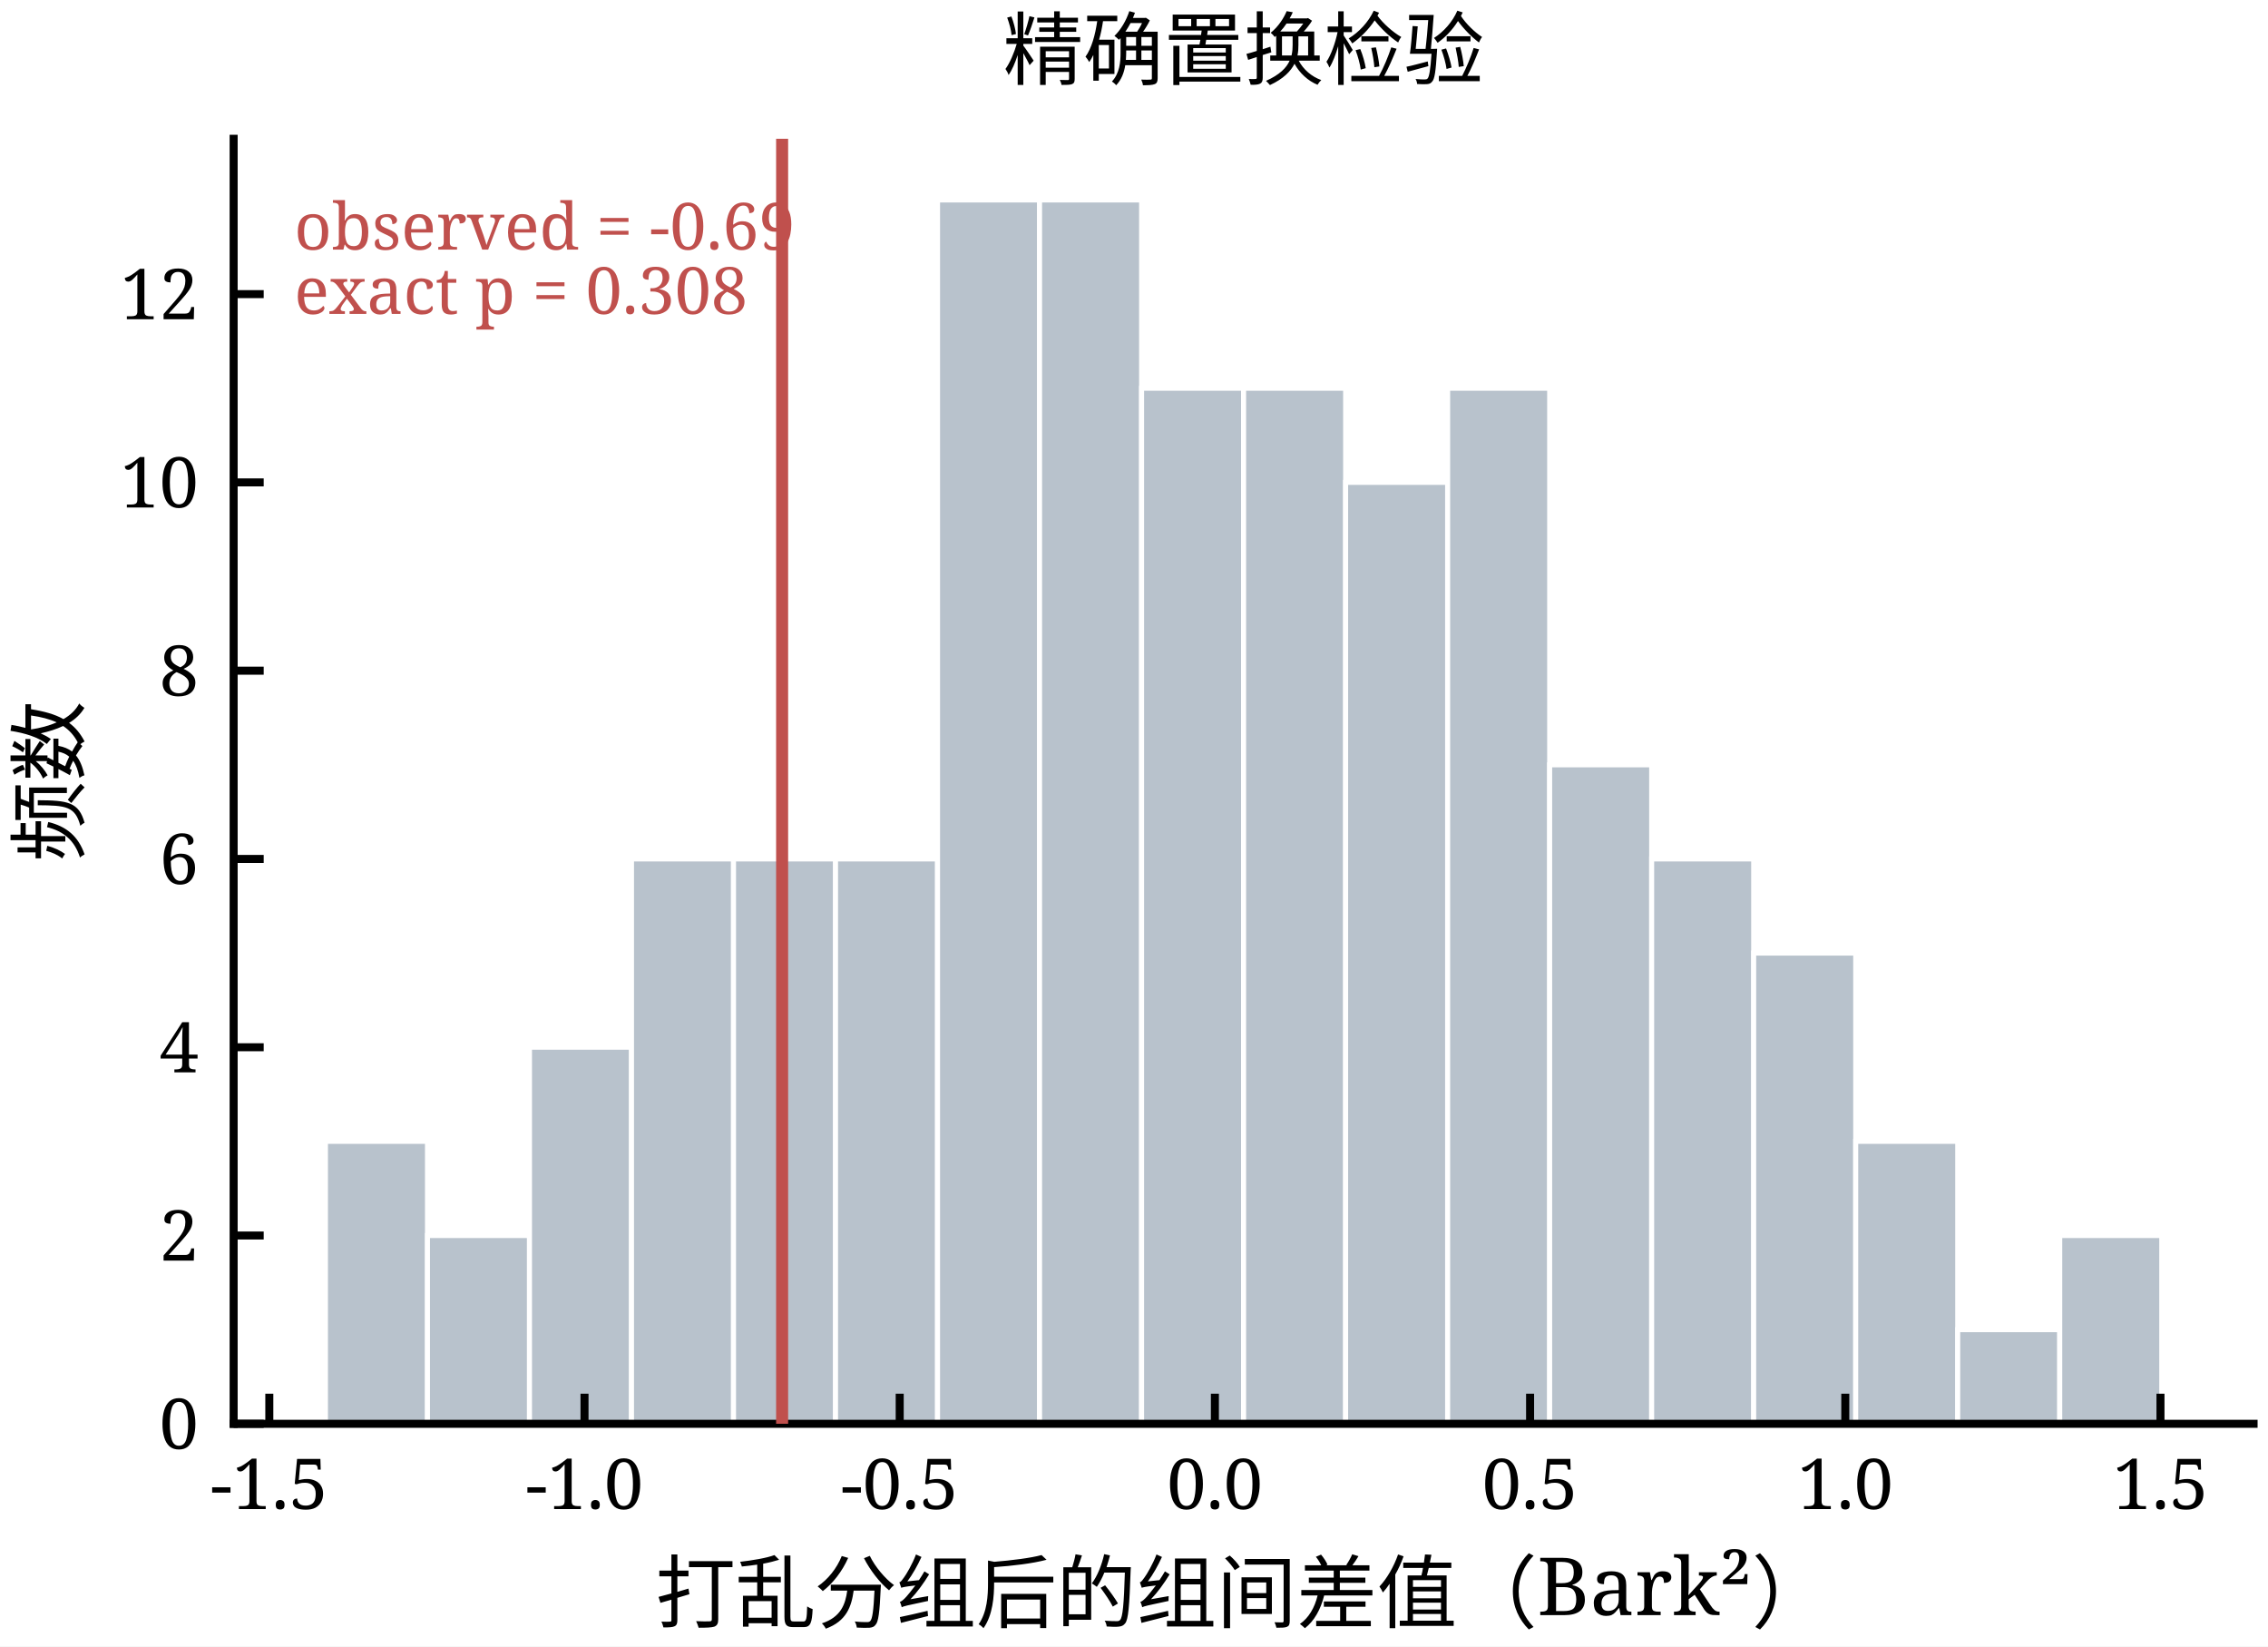
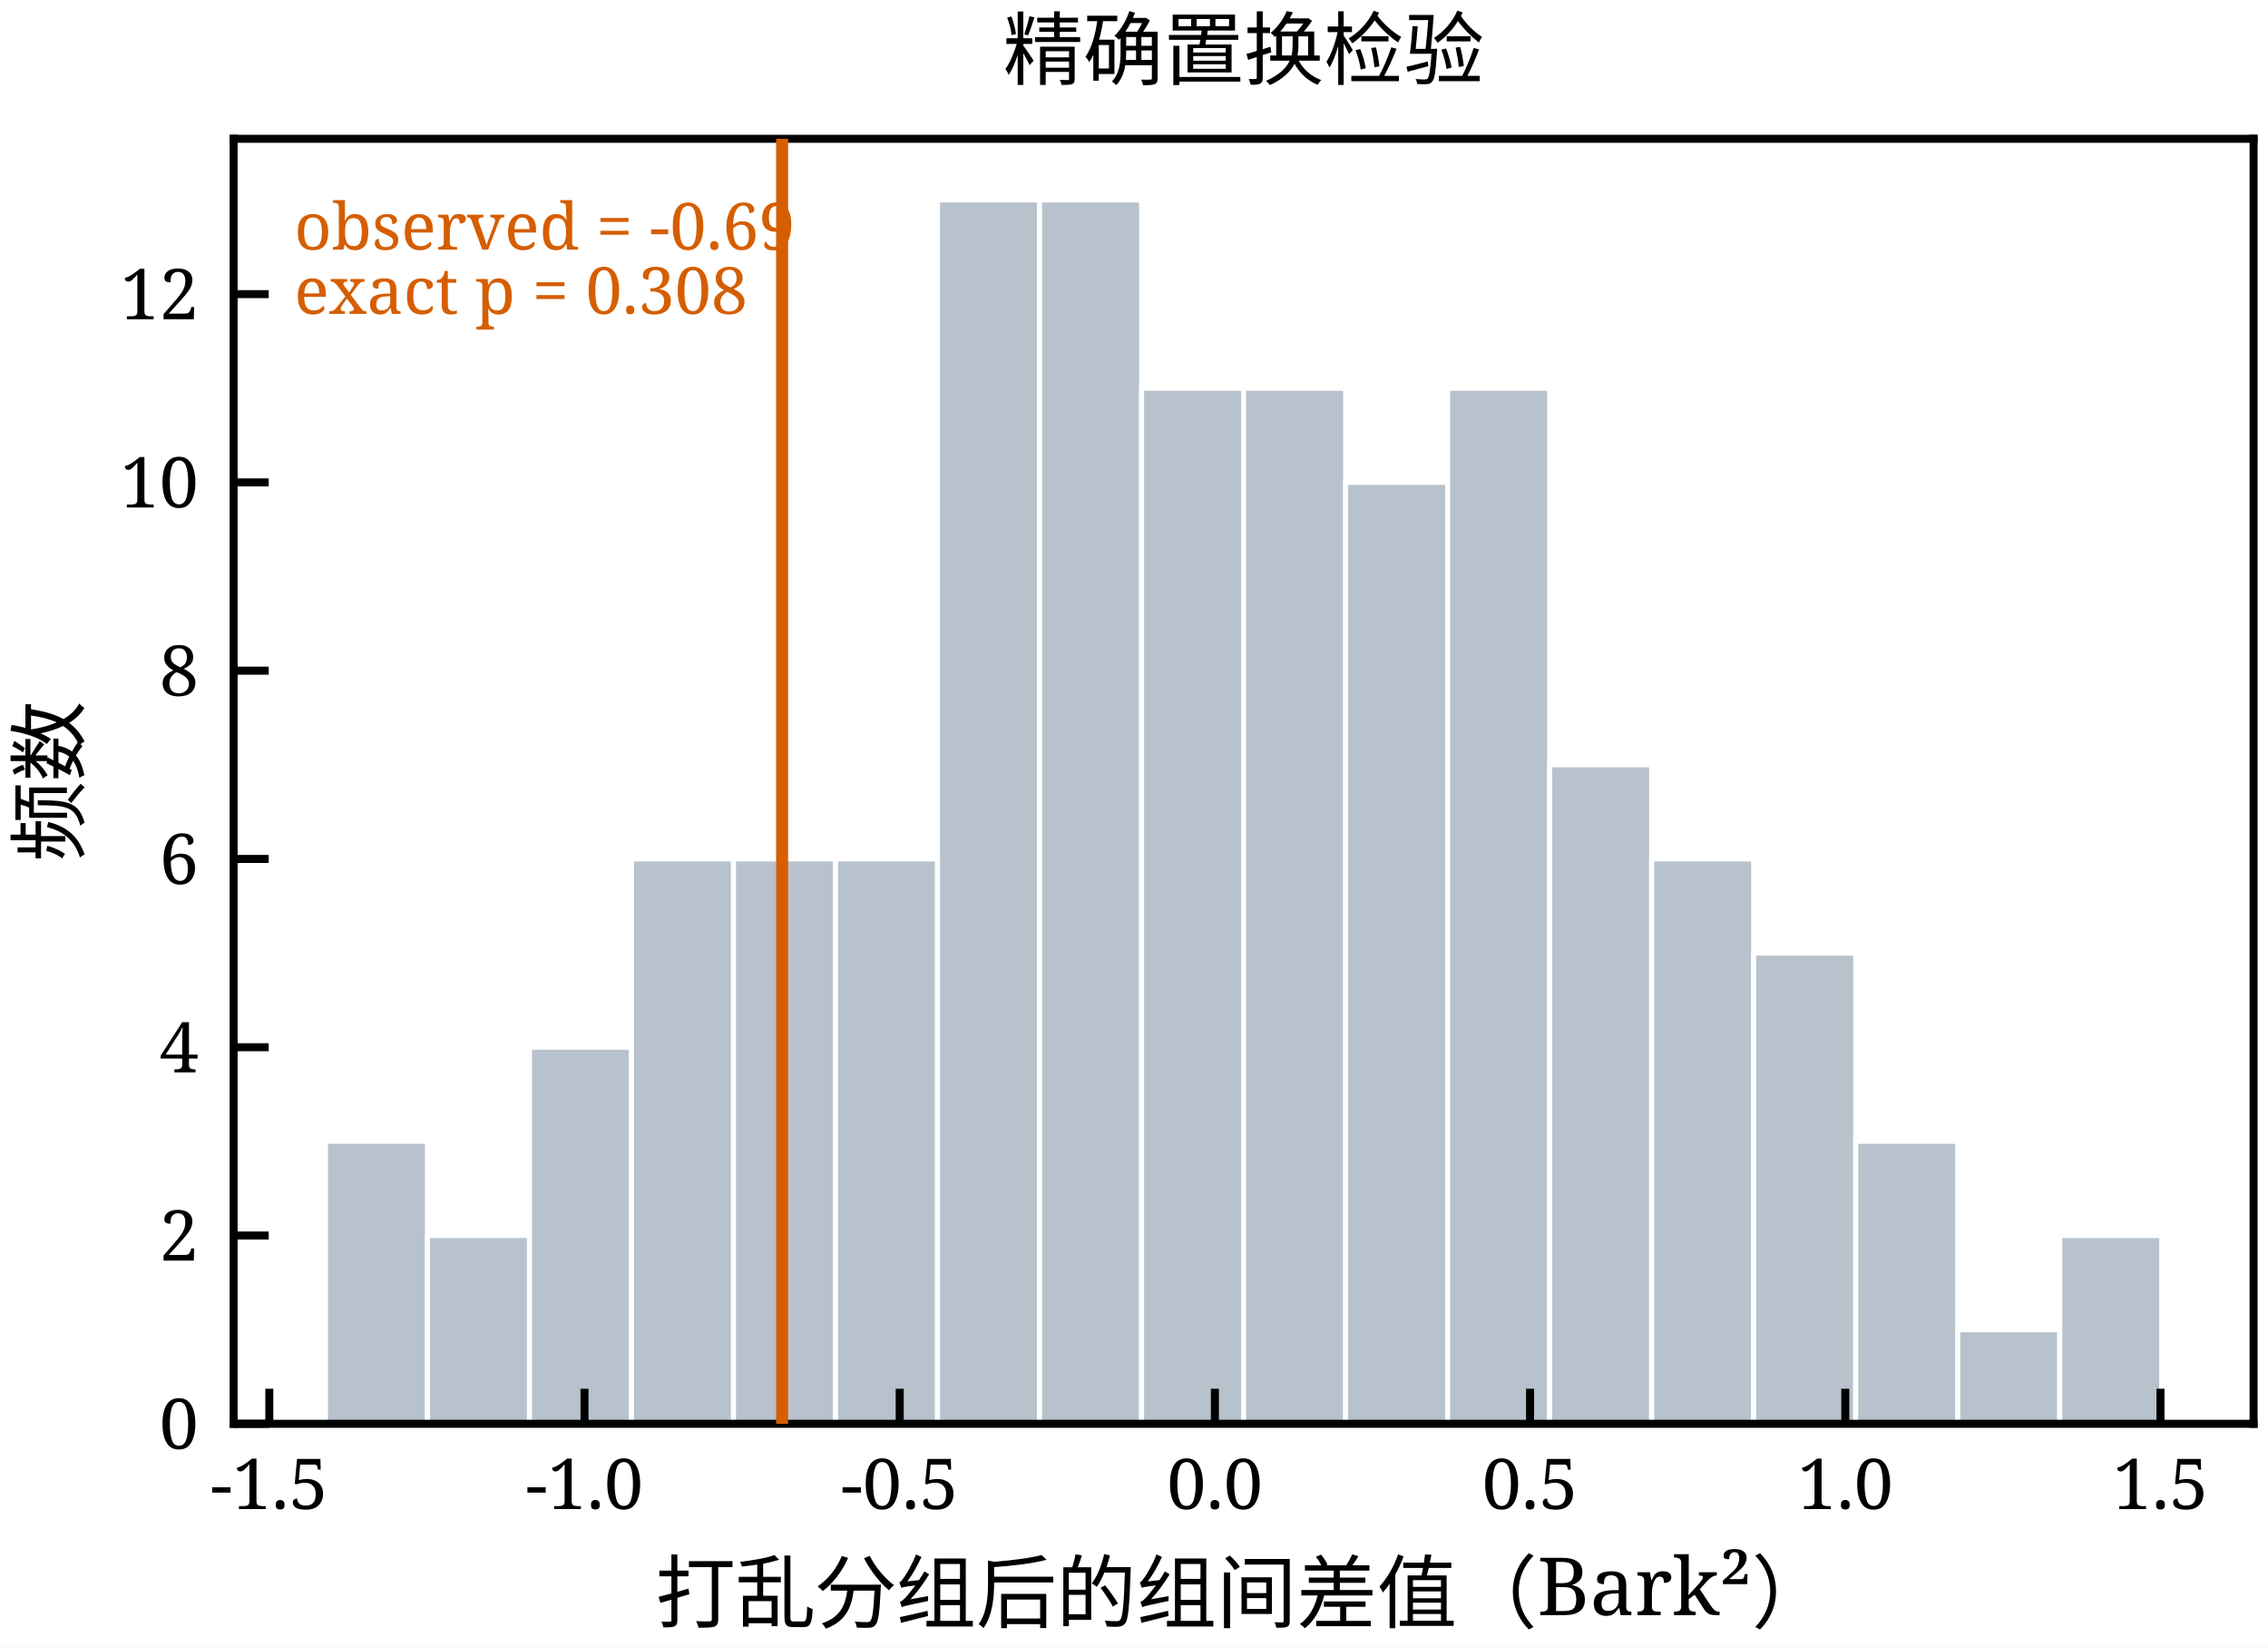
<svg xmlns="http://www.w3.org/2000/svg" xmlns:xlink="http://www.w3.org/1999/xlink" width="226.325pt" height="164.265pt" viewBox="0 0 226.325 164.265" version="1.1">
  <defs>
    <style type="text/css">*{stroke-linejoin: round; stroke-linecap: butt}</style>
  </defs>
  <g id="figure_1">
    <g id="patch_1">
      <path d="M 0 164.265  L 226.325 164.265  L 226.325 0  L 0 0  z " style="fill: #ffffff" />
    </g>
    <g id="axes_1">
      <g id="patch_2">
        <path d="M 23.315 142.044  L 224.885 142.044  L 224.885 13.846  L 23.315 13.846  z " style="fill: #ffffff" />
      </g>
      <g id="patch_3">
-         <path d="M 32.477 142.044  L 42.658 142.044  L 42.658 113.868  L 32.477 113.868  z " clip-path="url(#p423e9515ca)" style="fill: #b8c2cc; stroke: #ffffff; stroke-width: 0.5; stroke-linejoin: miter" />
+         <path d="M 32.477 142.044  L 42.658 142.044  L 42.658 113.868  L 32.477 113.868  z " clip-path="url(#p6c46cb7c00)" style="fill: #b8c2cc; stroke: #ffffff; stroke-width: 0.5; stroke-linejoin: miter" />
      </g>
      <g id="patch_4">
-         <path d="M 42.658 142.044  L 52.838 142.044  L 52.838 123.26  L 42.658 123.26  z " clip-path="url(#p423e9515ca)" style="fill: #b8c2cc; stroke: #ffffff; stroke-width: 0.5; stroke-linejoin: miter" />
+         <path d="M 42.658 142.044  L 52.838 142.044  L 52.838 123.26  L 42.658 123.26  z " clip-path="url(#p6c46cb7c00)" style="fill: #b8c2cc; stroke: #ffffff; stroke-width: 0.5; stroke-linejoin: miter" />
      </g>
      <g id="patch_5">
-         <path d="M 52.838 142.044  L 63.018 142.044  L 63.018 104.477  L 52.838 104.477  z " clip-path="url(#p423e9515ca)" style="fill: #b8c2cc; stroke: #ffffff; stroke-width: 0.5; stroke-linejoin: miter" />
+         <path d="M 52.838 142.044  L 63.018 142.044  L 63.018 104.477  L 52.838 104.477  z " clip-path="url(#p6c46cb7c00)" style="fill: #b8c2cc; stroke: #ffffff; stroke-width: 0.5; stroke-linejoin: miter" />
      </g>
      <g id="patch_6">
-         <path d="M 63.018 142.044  L 73.198 142.044  L 73.198 85.693  L 63.018 85.693  z " clip-path="url(#p423e9515ca)" style="fill: #b8c2cc; stroke: #ffffff; stroke-width: 0.5; stroke-linejoin: miter" />
+         <path d="M 63.018 142.044  L 73.198 142.044  L 73.198 85.693  L 63.018 85.693  z " clip-path="url(#p6c46cb7c00)" style="fill: #b8c2cc; stroke: #ffffff; stroke-width: 0.5; stroke-linejoin: miter" />
      </g>
      <g id="patch_7">
-         <path d="M 73.198 142.044  L 83.379 142.044  L 83.379 85.693  L 73.198 85.693  z " clip-path="url(#p423e9515ca)" style="fill: #b8c2cc; stroke: #ffffff; stroke-width: 0.5; stroke-linejoin: miter" />
+         <path d="M 73.198 142.044  L 83.379 142.044  L 83.379 85.693  L 73.198 85.693  z " clip-path="url(#p6c46cb7c00)" style="fill: #b8c2cc; stroke: #ffffff; stroke-width: 0.5; stroke-linejoin: miter" />
      </g>
      <g id="patch_8">
-         <path d="M 83.379 142.044  L 93.559 142.044  L 93.559 85.693  L 83.379 85.693  z " clip-path="url(#p423e9515ca)" style="fill: #b8c2cc; stroke: #ffffff; stroke-width: 0.5; stroke-linejoin: miter" />
+         <path d="M 83.379 142.044  L 93.559 142.044  L 93.559 85.693  L 83.379 85.693  z " clip-path="url(#p6c46cb7c00)" style="fill: #b8c2cc; stroke: #ffffff; stroke-width: 0.5; stroke-linejoin: miter" />
      </g>
      <g id="patch_9">
-         <path d="M 93.559 142.044  L 103.739 142.044  L 103.739 19.951  L 93.559 19.951  z " clip-path="url(#p423e9515ca)" style="fill: #b8c2cc; stroke: #ffffff; stroke-width: 0.5; stroke-linejoin: miter" />
+         <path d="M 93.559 142.044  L 103.739 142.044  L 103.739 19.951  L 93.559 19.951  z " clip-path="url(#p6c46cb7c00)" style="fill: #b8c2cc; stroke: #ffffff; stroke-width: 0.5; stroke-linejoin: miter" />
      </g>
      <g id="patch_10">
-         <path d="M 103.739 142.044  L 113.92 142.044  L 113.92 19.951  L 103.739 19.951  z " clip-path="url(#p423e9515ca)" style="fill: #b8c2cc; stroke: #ffffff; stroke-width: 0.5; stroke-linejoin: miter" />
+         <path d="M 103.739 142.044  L 113.92 142.044  L 113.92 19.951  L 103.739 19.951  z " clip-path="url(#p6c46cb7c00)" style="fill: #b8c2cc; stroke: #ffffff; stroke-width: 0.5; stroke-linejoin: miter" />
      </g>
      <g id="patch_11">
-         <path d="M 113.92 142.044  L 124.1 142.044  L 124.1 38.734  L 113.92 38.734  z " clip-path="url(#p423e9515ca)" style="fill: #b8c2cc; stroke: #ffffff; stroke-width: 0.5; stroke-linejoin: miter" />
+         <path d="M 113.92 142.044  L 124.1 142.044  L 124.1 38.734  L 113.92 38.734  z " clip-path="url(#p6c46cb7c00)" style="fill: #b8c2cc; stroke: #ffffff; stroke-width: 0.5; stroke-linejoin: miter" />
      </g>
      <g id="patch_12">
-         <path d="M 124.1 142.044  L 134.28 142.044  L 134.28 38.734  L 124.1 38.734  z " clip-path="url(#p423e9515ca)" style="fill: #b8c2cc; stroke: #ffffff; stroke-width: 0.5; stroke-linejoin: miter" />
+         <path d="M 124.1 142.044  L 134.28 142.044  L 134.28 38.734  L 124.1 38.734  z " clip-path="url(#p6c46cb7c00)" style="fill: #b8c2cc; stroke: #ffffff; stroke-width: 0.5; stroke-linejoin: miter" />
      </g>
      <g id="patch_13">
-         <path d="M 134.28 142.044  L 144.461 142.044  L 144.461 48.126  L 134.28 48.126  z " clip-path="url(#p423e9515ca)" style="fill: #b8c2cc; stroke: #ffffff; stroke-width: 0.5; stroke-linejoin: miter" />
+         <path d="M 134.28 142.044  L 144.461 142.044  L 144.461 48.126  L 134.28 48.126  z " clip-path="url(#p6c46cb7c00)" style="fill: #b8c2cc; stroke: #ffffff; stroke-width: 0.5; stroke-linejoin: miter" />
      </g>
      <g id="patch_14">
-         <path d="M 144.461 142.044  L 154.641 142.044  L 154.641 38.734  L 144.461 38.734  z " clip-path="url(#p423e9515ca)" style="fill: #b8c2cc; stroke: #ffffff; stroke-width: 0.5; stroke-linejoin: miter" />
+         <path d="M 144.461 142.044  L 154.641 142.044  L 154.641 38.734  L 144.461 38.734  z " clip-path="url(#p6c46cb7c00)" style="fill: #b8c2cc; stroke: #ffffff; stroke-width: 0.5; stroke-linejoin: miter" />
      </g>
      <g id="patch_15">
-         <path d="M 154.641 142.044  L 164.821 142.044  L 164.821 76.301  L 154.641 76.301  z " clip-path="url(#p423e9515ca)" style="fill: #b8c2cc; stroke: #ffffff; stroke-width: 0.5; stroke-linejoin: miter" />
+         <path d="M 154.641 142.044  L 164.821 142.044  L 164.821 76.301  L 154.641 76.301  z " clip-path="url(#p6c46cb7c00)" style="fill: #b8c2cc; stroke: #ffffff; stroke-width: 0.5; stroke-linejoin: miter" />
      </g>
      <g id="patch_16">
-         <path d="M 164.821 142.044  L 175.001 142.044  L 175.001 85.693  L 164.821 85.693  z " clip-path="url(#p423e9515ca)" style="fill: #b8c2cc; stroke: #ffffff; stroke-width: 0.5; stroke-linejoin: miter" />
+         <path d="M 164.821 142.044  L 175.001 142.044  L 175.001 85.693  L 164.821 85.693  z " clip-path="url(#p6c46cb7c00)" style="fill: #b8c2cc; stroke: #ffffff; stroke-width: 0.5; stroke-linejoin: miter" />
      </g>
      <g id="patch_17">
-         <path d="M 175.001 142.044  L 185.182 142.044  L 185.182 95.085  L 175.001 95.085  z " clip-path="url(#p423e9515ca)" style="fill: #b8c2cc; stroke: #ffffff; stroke-width: 0.5; stroke-linejoin: miter" />
+         <path d="M 175.001 142.044  L 185.182 142.044  L 185.182 95.085  L 175.001 95.085  z " clip-path="url(#p6c46cb7c00)" style="fill: #b8c2cc; stroke: #ffffff; stroke-width: 0.5; stroke-linejoin: miter" />
      </g>
      <g id="patch_18">
-         <path d="M 185.182 142.044  L 195.362 142.044  L 195.362 113.868  L 185.182 113.868  z " clip-path="url(#p423e9515ca)" style="fill: #b8c2cc; stroke: #ffffff; stroke-width: 0.5; stroke-linejoin: miter" />
+         <path d="M 185.182 142.044  L 195.362 142.044  L 195.362 113.868  L 185.182 113.868  z " clip-path="url(#p6c46cb7c00)" style="fill: #b8c2cc; stroke: #ffffff; stroke-width: 0.5; stroke-linejoin: miter" />
      </g>
      <g id="patch_19">
-         <path d="M 195.362 142.044  L 205.542 142.044  L 205.542 132.652  L 195.362 132.652  z " clip-path="url(#p423e9515ca)" style="fill: #b8c2cc; stroke: #ffffff; stroke-width: 0.5; stroke-linejoin: miter" />
+         <path d="M 195.362 142.044  L 205.542 142.044  L 205.542 132.652  L 195.362 132.652  z " clip-path="url(#p6c46cb7c00)" style="fill: #b8c2cc; stroke: #ffffff; stroke-width: 0.5; stroke-linejoin: miter" />
      </g>
      <g id="patch_20">
-         <path d="M 205.542 142.044  L 215.723 142.044  L 215.723 123.26  L 205.542 123.26  z " clip-path="url(#p423e9515ca)" style="fill: #b8c2cc; stroke: #ffffff; stroke-width: 0.5; stroke-linejoin: miter" />
+         <path d="M 205.542 142.044  L 215.723 142.044  L 215.723 123.26  L 205.542 123.26  z " clip-path="url(#p6c46cb7c00)" style="fill: #b8c2cc; stroke: #ffffff; stroke-width: 0.5; stroke-linejoin: miter" />
      </g>
      <g id="matplotlib.axis_1">
        <g id="xtick_1">
          <g id="line2d_1">
            <defs>
-               <path id="md27b830af8" d="M 0 0  L 0 -3  " style="stroke: #000000; stroke-width: 0.8" />
+               <path id="m1c5d8c4b80" d="M 0 0  L 0 -3.5  " style="stroke: #000000; stroke-width: 0.8" />
            </defs>
            <g>
-               <use xlink:href="#md27b830af8" x="26.875" y="142.044" style="stroke: #000000; stroke-width: 0.8" />
+               <use xlink:href="#m1c5d8c4b80" x="26.875" y="142.044" style="stroke: #000000; stroke-width: 0.8" />
            </g>
          </g>
          <g id="text_1">
            <text style="font-size: 7px; font-family: 'SimSun'; text-anchor: middle" x="26.875" y="150.548" transform="rotate(-0 26.87532 150.5477)">-1.5</text>
          </g>
        </g>
        <g id="xtick_2">
          <g id="line2d_2">
            <g>
-               <use xlink:href="#md27b830af8" x="58.329" y="142.044" style="stroke: #000000; stroke-width: 0.8" />
+               <use xlink:href="#m1c5d8c4b80" x="58.329" y="142.044" style="stroke: #000000; stroke-width: 0.8" />
            </g>
          </g>
          <g id="text_2">
            <text style="font-size: 7px; font-family: 'SimSun'; text-anchor: middle" x="58.329" y="150.548" transform="rotate(-0 58.32856 150.5477)">-1.0</text>
          </g>
        </g>
        <g id="xtick_3">
          <g id="line2d_3">
            <g>
-               <use xlink:href="#md27b830af8" x="89.782" y="142.044" style="stroke: #000000; stroke-width: 0.8" />
+               <use xlink:href="#m1c5d8c4b80" x="89.782" y="142.044" style="stroke: #000000; stroke-width: 0.8" />
            </g>
          </g>
          <g id="text_3">
            <text style="font-size: 7px; font-family: 'SimSun'; text-anchor: middle" x="89.782" y="150.548" transform="rotate(-0 89.7818 150.5477)">-0.5</text>
          </g>
        </g>
        <g id="xtick_4">
          <g id="line2d_4">
            <g>
-               <use xlink:href="#md27b830af8" x="121.235" y="142.044" style="stroke: #000000; stroke-width: 0.8" />
+               <use xlink:href="#m1c5d8c4b80" x="121.235" y="142.044" style="stroke: #000000; stroke-width: 0.8" />
            </g>
          </g>
          <g id="text_4">
            <text style="font-size: 7px; font-family: 'SimSun'; text-anchor: middle" x="121.235" y="150.548" transform="rotate(-0 121.235 150.5477)">0.0</text>
          </g>
        </g>
        <g id="xtick_5">
          <g id="line2d_5">
            <g>
-               <use xlink:href="#md27b830af8" x="152.688" y="142.044" style="stroke: #000000; stroke-width: 0.8" />
+               <use xlink:href="#m1c5d8c4b80" x="152.688" y="142.044" style="stroke: #000000; stroke-width: 0.8" />
            </g>
          </g>
          <g id="text_5">
            <text style="font-size: 7px; font-family: 'SimSun'; text-anchor: middle" x="152.688" y="150.548" transform="rotate(-0 152.6883 150.5477)">0.5</text>
          </g>
        </g>
        <g id="xtick_6">
          <g id="line2d_6">
            <g>
-               <use xlink:href="#md27b830af8" x="184.142" y="142.044" style="stroke: #000000; stroke-width: 0.8" />
+               <use xlink:href="#m1c5d8c4b80" x="184.142" y="142.044" style="stroke: #000000; stroke-width: 0.8" />
            </g>
          </g>
          <g id="text_6">
            <text style="font-size: 7px; font-family: 'SimSun'; text-anchor: middle" x="184.142" y="150.548" transform="rotate(-0 184.1415 150.5477)">1.0</text>
          </g>
        </g>
        <g id="xtick_7">
          <g id="line2d_7">
            <g>
-               <use xlink:href="#md27b830af8" x="215.595" y="142.044" style="stroke: #000000; stroke-width: 0.8" />
+               <use xlink:href="#m1c5d8c4b80" x="215.595" y="142.044" style="stroke: #000000; stroke-width: 0.8" />
            </g>
          </g>
          <g id="text_7">
            <text style="font-size: 7px; font-family: 'SimSun'; text-anchor: middle" x="215.595" y="150.548" transform="rotate(-0 215.5948 150.5477)">1.5</text>
          </g>
        </g>
        <g id="text_8">
          <text style="font-size: 8px; font-family: 'SimSun'; text-anchor: middle" x="124.1" y="161.794" transform="rotate(-0 124.0999 161.7937)">打乱分组后的组间差值（Bark²）</text>
        </g>
      </g>
      <g id="matplotlib.axis_2">
        <g id="ytick_1">
          <g id="line2d_8">
            <defs>
-               <path id="ma709528a85" d="M 0 0  L 3 0  " style="stroke: #000000; stroke-width: 0.8" />
+               <path id="m6d96d615f2" d="M 0 0  L 3.5 0  " style="stroke: #000000; stroke-width: 0.8" />
            </defs>
            <g>
-               <use xlink:href="#ma709528a85" x="23.315" y="142.044" style="stroke: #000000; stroke-width: 0.8" />
+               <use xlink:href="#m6d96d615f2" x="23.315" y="142.044" style="stroke: #000000; stroke-width: 0.8" />
            </g>
          </g>
          <g id="text_9">
            <text style="font-size: 7px; font-family: 'SimSun'; text-anchor: end" x="19.815" y="144.546" transform="rotate(-0 19.815 144.5457)">0</text>
          </g>
        </g>
        <g id="ytick_2">
          <g id="line2d_9">
            <g>
-               <use xlink:href="#ma709528a85" x="23.315" y="123.26" style="stroke: #000000; stroke-width: 0.8" />
+               <use xlink:href="#m6d96d615f2" x="23.315" y="123.26" style="stroke: #000000; stroke-width: 0.8" />
            </g>
          </g>
          <g id="text_10">
            <text style="font-size: 7px; font-family: 'SimSun'; text-anchor: end" x="19.815" y="125.762" transform="rotate(-0 19.815 125.7622)">2</text>
          </g>
        </g>
        <g id="ytick_3">
          <g id="line2d_10">
            <g>
-               <use xlink:href="#ma709528a85" x="23.315" y="104.477" style="stroke: #000000; stroke-width: 0.8" />
+               <use xlink:href="#m6d96d615f2" x="23.315" y="104.477" style="stroke: #000000; stroke-width: 0.8" />
            </g>
          </g>
          <g id="text_11">
            <text style="font-size: 7px; font-family: 'SimSun'; text-anchor: end" x="19.815" y="106.979" transform="rotate(-0 19.815 106.9787)">4</text>
          </g>
        </g>
        <g id="ytick_4">
          <g id="line2d_11">
            <g>
-               <use xlink:href="#ma709528a85" x="23.315" y="85.693" style="stroke: #000000; stroke-width: 0.8" />
+               <use xlink:href="#m6d96d615f2" x="23.315" y="85.693" style="stroke: #000000; stroke-width: 0.8" />
            </g>
          </g>
          <g id="text_12">
            <text style="font-size: 7px; font-family: 'SimSun'; text-anchor: end" x="19.815" y="88.195" transform="rotate(-0 19.815 88.19515)">6</text>
          </g>
        </g>
        <g id="ytick_5">
          <g id="line2d_12">
            <g>
-               <use xlink:href="#ma709528a85" x="23.315" y="66.91" style="stroke: #000000; stroke-width: 0.8" />
+               <use xlink:href="#m6d96d615f2" x="23.315" y="66.91" style="stroke: #000000; stroke-width: 0.8" />
            </g>
          </g>
          <g id="text_13">
            <text style="font-size: 7px; font-family: 'SimSun'; text-anchor: end" x="19.815" y="69.412" transform="rotate(-0 19.815 69.41164)">8</text>
          </g>
        </g>
        <g id="ytick_6">
          <g id="line2d_13">
            <g>
-               <use xlink:href="#ma709528a85" x="23.315" y="48.126" style="stroke: #000000; stroke-width: 0.8" />
+               <use xlink:href="#m6d96d615f2" x="23.315" y="48.126" style="stroke: #000000; stroke-width: 0.8" />
            </g>
          </g>
          <g id="text_14">
            <text style="font-size: 7px; font-family: 'SimSun'; text-anchor: end" x="19.815" y="50.628" transform="rotate(-0 19.815 50.62812)">10</text>
          </g>
        </g>
        <g id="ytick_7">
          <g id="line2d_14">
            <g>
-               <use xlink:href="#ma709528a85" x="23.315" y="29.343" style="stroke: #000000; stroke-width: 0.8" />
+               <use xlink:href="#m6d96d615f2" x="23.315" y="29.343" style="stroke: #000000; stroke-width: 0.8" />
            </g>
          </g>
          <g id="text_15">
            <text style="font-size: 7px; font-family: 'SimSun'; text-anchor: end" x="19.815" y="31.845" transform="rotate(-0 19.815 31.8446)">12</text>
          </g>
        </g>
        <g id="text_16">
          <text style="font-size: 8px; font-family: 'SimSun'; text-anchor: middle" x="7.784" y="77.945" transform="rotate(-90 7.78375 77.945)">频数</text>
        </g>
      </g>
      <g id="patch_21">
        <path d="M 23.315 142.044  L 23.315 13.846  " style="fill: none; stroke: #000000; stroke-width: 0.8; stroke-linejoin: miter; stroke-linecap: square" />
      </g>
      <g id="patch_22">
+         <path d="M 224.885 142.044  L 224.885 13.846  " style="fill: none; stroke: #000000; stroke-width: 0.8; stroke-linejoin: miter; stroke-linecap: square" />
+       </g>
+       <g id="patch_23">
        <path d="M 23.315 142.044  L 224.885 142.044  " style="fill: none; stroke: #000000; stroke-width: 0.8; stroke-linejoin: miter; stroke-linecap: square" />
      </g>
+       <g id="patch_24">
+         <path d="M 23.315 13.846  L 224.885 13.846  " style="fill: none; stroke: #000000; stroke-width: 0.8; stroke-linejoin: miter; stroke-linecap: square" />
+       </g>
      <g id="text_17">
-         <text style="font-size: 6.5px; font-family: 'SimSun'; fill: #c0504d" transform="translate(29.3621 24.90261)">observed = -0.69</text>
-         <text style="font-size: 6.5px; font-family: 'SimSun'; fill: #c0504d" transform="translate(29.3621 31.31628)">exact p = 0.308</text>
+         <text style="font-size: 6.5px; font-family: 'SimSun'; fill: #d55e00" transform="translate(29.3621 24.90261)">observed = -0.69</text>
+         <text style="font-size: 6.5px; font-family: 'SimSun'; fill: #d55e00" transform="translate(29.3621 31.31628)">exact p = 0.308</text>
      </g>
      <g id="text_18">
        <text style="font-size: 8px; font-family: 'SimSun'; text-anchor: middle" x="124.1" y="7.846" transform="rotate(-0 124.0999 7.84625)">精确置换检验</text>
      </g>
      <g id="line2d_15">
-         <path d="M 78.048 142.044  L 78.048 13.846  " clip-path="url(#p423e9515ca)" style="fill: none; stroke: #c0504d; stroke-width: 1.2; stroke-linecap: square" />
+         <path d="M 78.048 142.044  L 78.048 13.846  " clip-path="url(#p6c46cb7c00)" style="fill: none; stroke: #d55e00; stroke-width: 1.2; stroke-linecap: square" />
      </g>
    </g>
  </g>
  <defs>
-     <clipPath id="p423e9515ca">
+     <clipPath id="p6c46cb7c00">
      <rect x="23.315" y="13.846" width="201.57" height="128.197" />
    </clipPath>
  </defs>
</svg>
